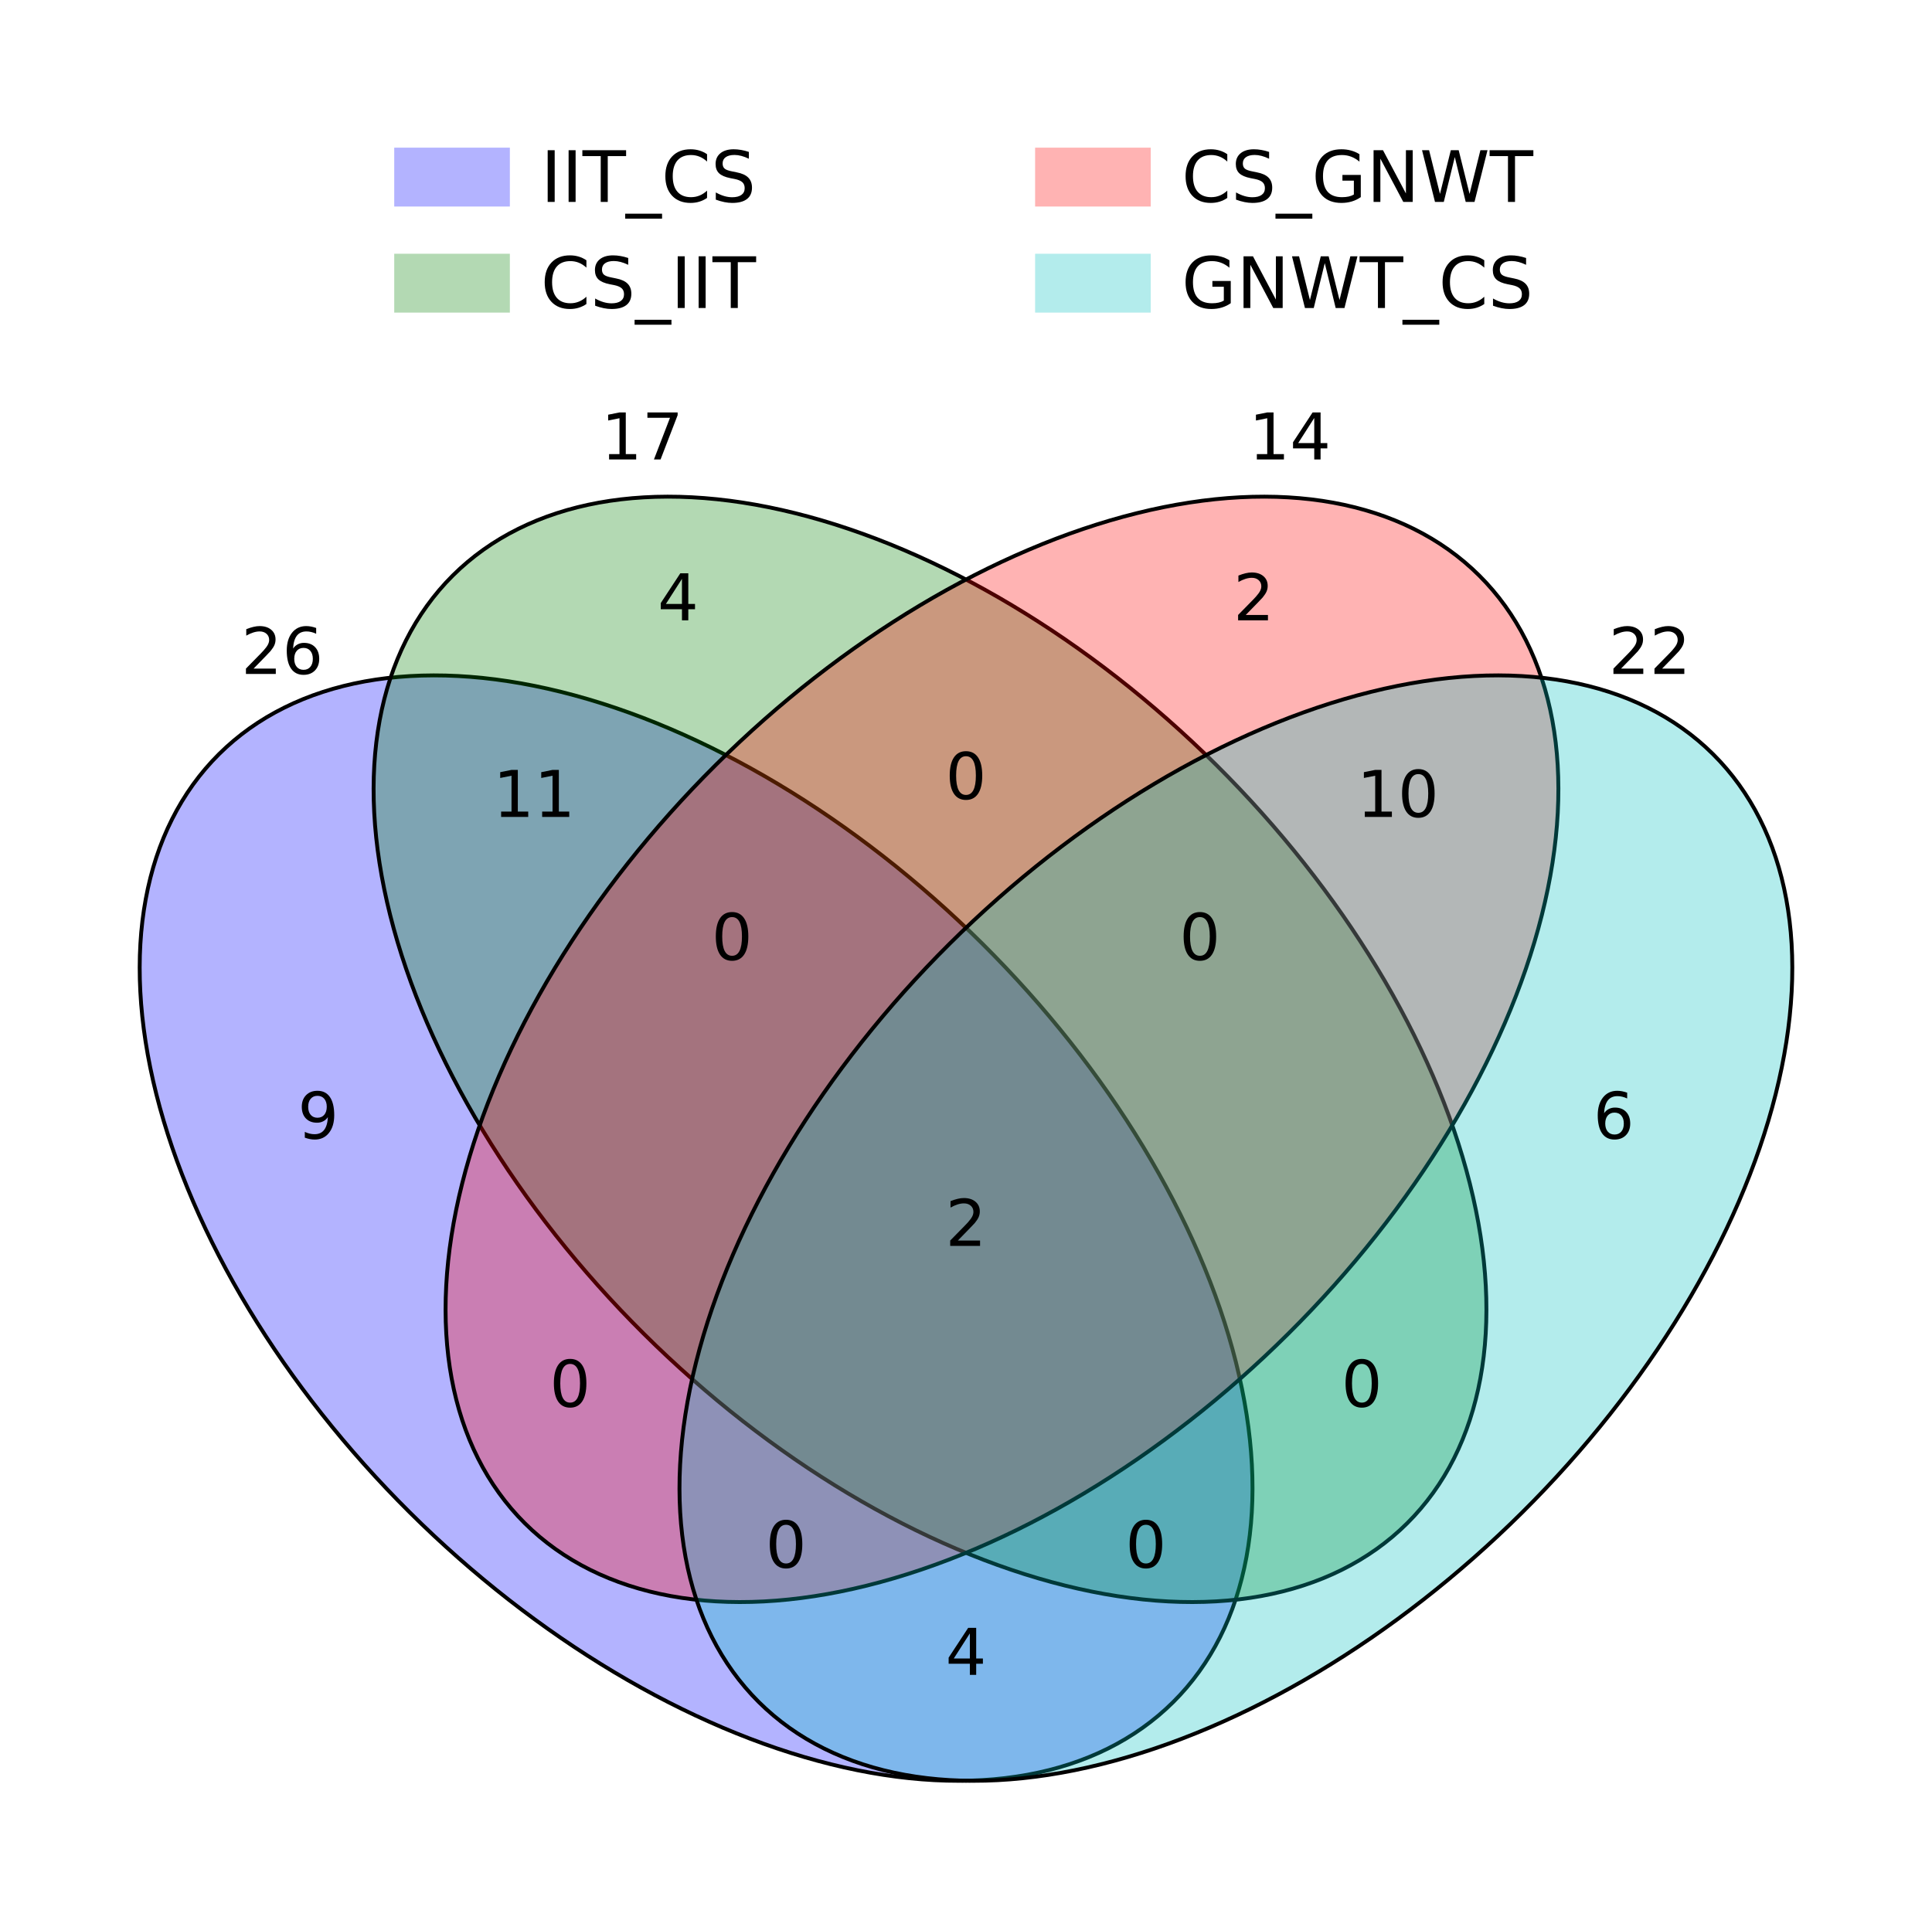
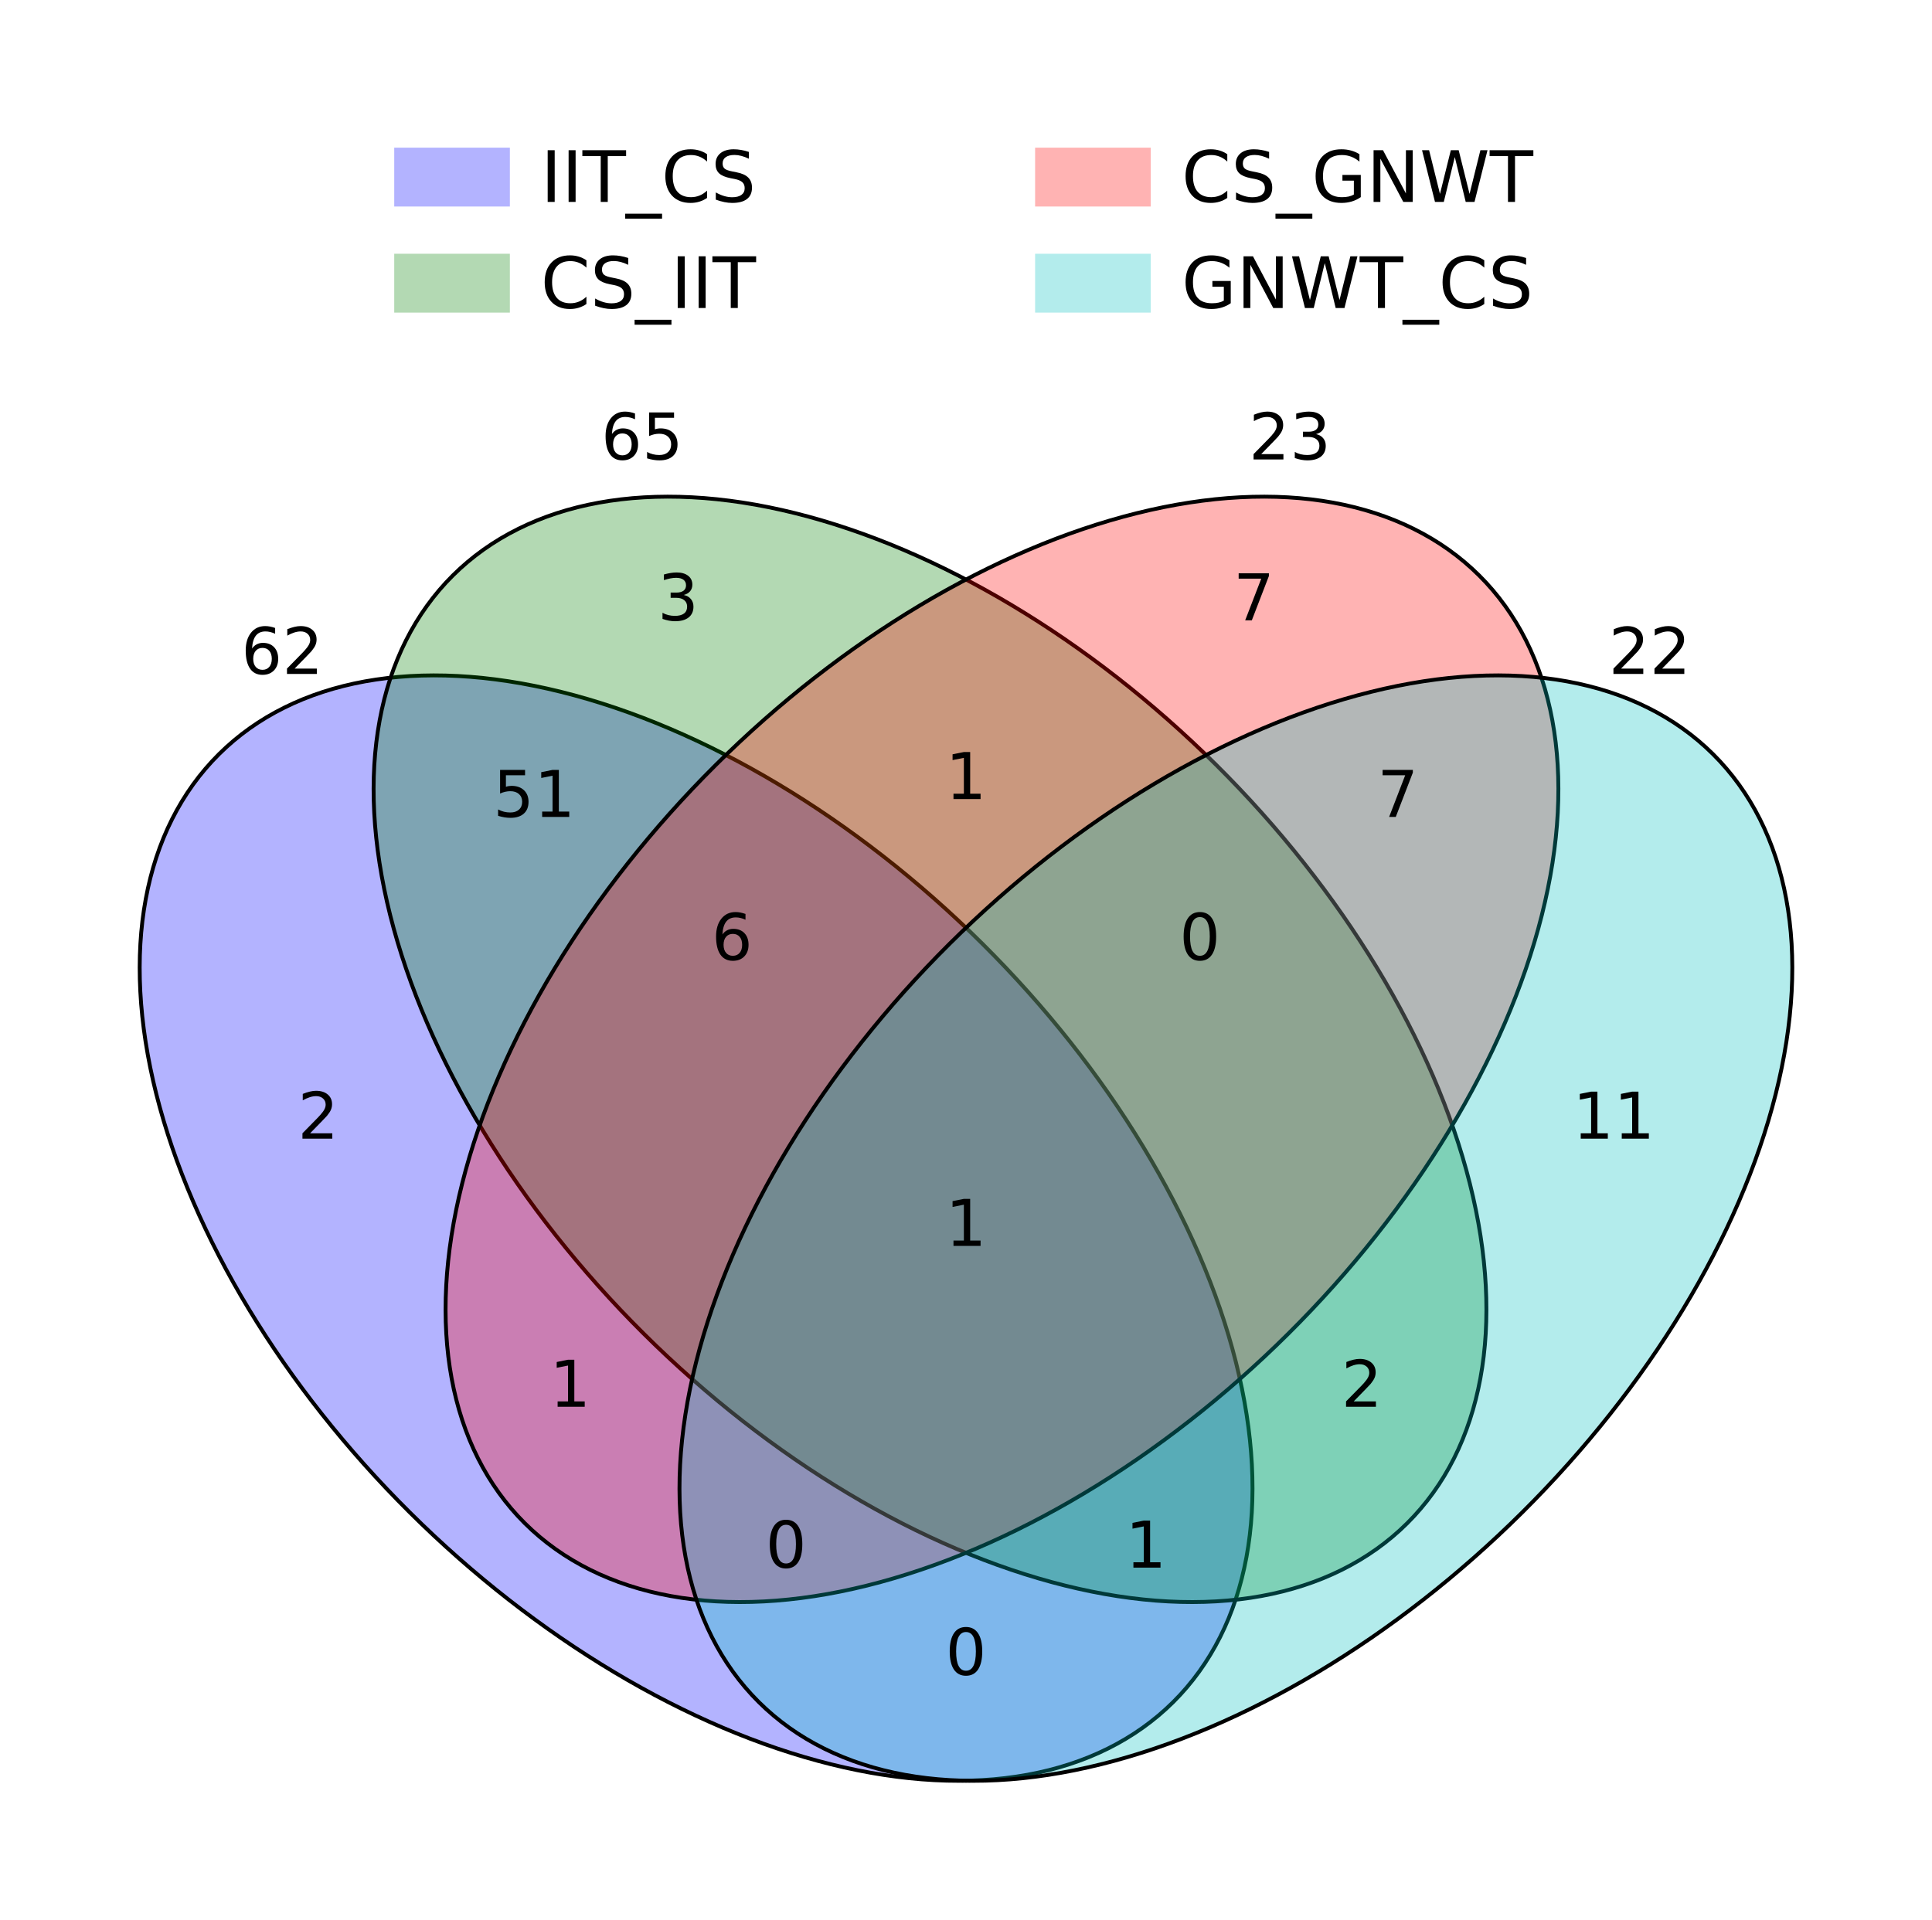
<svg xmlns="http://www.w3.org/2000/svg" xmlns:xlink="http://www.w3.org/1999/xlink" width="209.7pt" height="208.44pt" viewBox="0 0 209.7 208.44" version="1.1">
  <defs>
    <style type="text/css">*{stroke-linejoin: round; stroke-linecap: butt}</style>
  </defs>
  <g id="figure_1">
    <g id="patch_1">
      <path d="M 0 208.44  L 209.7 208.44  L 209.7 0  L 0 0  z " style="fill: #ffffff" />
    </g>
    <g id="axes_1">
      <g id="patch_2">
-         <path d="M 23.768 81.873  C 15.528 90.061 13.08 103.335 16.965 118.773  C 20.85 134.211 30.749 150.552 44.483 164.198  C 58.217 177.843 74.664 187.678 90.203 191.538  C 105.741 195.398 119.101 192.966 127.342 184.779  C 135.582 176.591 138.03 163.317 134.145 147.879  C 130.26 132.441 120.361 116.1 106.627 102.454  C 92.893 88.809 76.446 78.974 60.907 75.114  C 45.369 71.254 32.009 73.686 23.768 81.873  z " clip-path="url(#p78885ebf4f)" style="fill: #0000ff; opacity: 0.3" />
+         <path d="M 23.768 81.873  C 15.528 90.061 13.08 103.335 16.965 118.773  C 20.85 134.211 30.749 150.552 44.483 164.198  C 58.217 177.843 74.664 187.678 90.203 191.538  C 105.741 195.398 119.101 192.966 127.342 184.779  C 135.582 176.591 138.03 163.317 134.145 147.879  C 130.26 132.441 120.361 116.1 106.627 102.454  C 92.893 88.809 76.446 78.974 60.907 75.114  C 45.369 71.254 32.009 73.686 23.768 81.873  z " clip-path="url(#p89a6456926)" style="fill: #0000ff; opacity: 0.3" />
      </g>
      <g id="patch_3">
-         <path d="M 23.768 81.873  C 15.528 90.061 13.08 103.335 16.965 118.773  C 20.85 134.211 30.749 150.552 44.483 164.198  C 58.217 177.843 74.664 187.678 90.203 191.538  C 105.741 195.398 119.101 192.966 127.342 184.779  C 135.582 176.591 138.03 163.317 134.145 147.879  C 130.26 132.441 120.361 116.1 106.627 102.454  C 92.893 88.809 76.446 78.974 60.907 75.114  C 45.369 71.254 32.009 73.686 23.768 81.873  L 23.768 81.873  z " clip-path="url(#p78885ebf4f)" style="fill: none; stroke: #000000; stroke-width: 0.42; stroke-linejoin: miter" />
+         <path d="M 23.768 81.873  C 15.528 90.061 13.08 103.335 16.965 118.773  C 20.85 134.211 30.749 150.552 44.483 164.198  C 58.217 177.843 74.664 187.678 90.203 191.538  C 105.741 195.398 119.101 192.966 127.342 184.779  C 135.582 176.591 138.03 163.317 134.145 147.879  C 130.26 132.441 120.361 116.1 106.627 102.454  C 92.893 88.809 76.446 78.974 60.907 75.114  C 45.369 71.254 32.009 73.686 23.768 81.873  L 23.768 81.873  z " clip-path="url(#p89a6456926)" style="fill: none; stroke: #000000; stroke-width: 0.42; stroke-linejoin: miter" />
      </g>
      <g id="patch_4">
-         <path d="M 49.157 62.469  C 40.917 70.657 38.469 83.931 42.354 99.369  C 46.239 114.807 56.138 131.148 69.872 144.794  C 83.606 158.439 100.053 168.274 115.591 172.134  C 131.13 175.994 144.49 173.562 152.731 165.375  C 160.971 157.187 163.419 143.913 159.534 128.475  C 155.649 113.037 145.75 96.696 132.016 83.05  C 118.282 69.405 101.835 59.57 86.296 55.71  C 70.758 51.85 57.398 54.282 49.157 62.469  z " clip-path="url(#p78885ebf4f)" style="fill: #008000; opacity: 0.3" />
+         <path d="M 49.157 62.469  C 40.917 70.657 38.469 83.931 42.354 99.369  C 46.239 114.807 56.138 131.148 69.872 144.794  C 83.606 158.439 100.053 168.274 115.591 172.134  C 131.13 175.994 144.49 173.562 152.731 165.375  C 160.971 157.187 163.419 143.913 159.534 128.475  C 155.649 113.037 145.75 96.696 132.016 83.05  C 118.282 69.405 101.835 59.57 86.296 55.71  C 70.758 51.85 57.398 54.282 49.157 62.469  z " clip-path="url(#p89a6456926)" style="fill: #008000; opacity: 0.3" />
      </g>
      <g id="patch_5">
-         <path d="M 49.157 62.469  C 40.917 70.657 38.469 83.931 42.354 99.369  C 46.239 114.807 56.138 131.148 69.872 144.794  C 83.606 158.439 100.053 168.274 115.591 172.134  C 131.13 175.994 144.49 173.562 152.731 165.375  C 160.971 157.187 163.419 143.913 159.534 128.475  C 155.649 113.037 145.75 96.696 132.016 83.05  C 118.282 69.405 101.835 59.57 86.296 55.71  C 70.758 51.85 57.398 54.282 49.157 62.469  L 49.157 62.469  z " clip-path="url(#p78885ebf4f)" style="fill: none; stroke: #000000; stroke-width: 0.42; stroke-linejoin: miter" />
+         <path d="M 49.157 62.469  C 40.917 70.657 38.469 83.931 42.354 99.369  C 46.239 114.807 56.138 131.148 69.872 144.794  C 83.606 158.439 100.053 168.274 115.591 172.134  C 131.13 175.994 144.49 173.562 152.731 165.375  C 160.971 157.187 163.419 143.913 159.534 128.475  C 155.649 113.037 145.75 96.696 132.016 83.05  C 118.282 69.405 101.835 59.57 86.296 55.71  C 70.758 51.85 57.398 54.282 49.157 62.469  L 49.157 62.469  z " clip-path="url(#p89a6456926)" style="fill: none; stroke: #000000; stroke-width: 0.42; stroke-linejoin: miter" />
      </g>
      <g id="patch_6">
-         <path d="M 56.969 165.375  C 65.21 173.562 78.57 175.994 94.109 172.134  C 109.647 168.274 126.094 158.439 139.828 144.794  C 153.562 131.148 163.461 114.807 167.346 99.369  C 171.231 83.931 168.783 70.657 160.543 62.469  C 152.302 54.282 138.942 51.85 123.403 55.71  C 107.865 59.57 91.418 69.405 77.684 83.05  C 63.95 96.696 54.051 113.037 50.166 128.475  C 46.281 143.913 48.729 157.187 56.969 165.375  z " clip-path="url(#p78885ebf4f)" style="fill: #ff0000; opacity: 0.3" />
+         <path d="M 56.969 165.375  C 65.21 173.562 78.57 175.994 94.109 172.134  C 109.647 168.274 126.094 158.439 139.828 144.794  C 153.562 131.148 163.461 114.807 167.346 99.369  C 171.231 83.931 168.783 70.657 160.543 62.469  C 152.302 54.282 138.942 51.85 123.403 55.71  C 107.865 59.57 91.418 69.405 77.684 83.05  C 63.95 96.696 54.051 113.037 50.166 128.475  C 46.281 143.913 48.729 157.187 56.969 165.375  z " clip-path="url(#p89a6456926)" style="fill: #ff0000; opacity: 0.3" />
      </g>
      <g id="patch_7">
-         <path d="M 56.969 165.375  C 65.21 173.562 78.57 175.994 94.109 172.134  C 109.647 168.274 126.094 158.439 139.828 144.794  C 153.562 131.148 163.461 114.807 167.346 99.369  C 171.231 83.931 168.783 70.657 160.543 62.469  C 152.302 54.282 138.942 51.85 123.403 55.71  C 107.865 59.57 91.418 69.405 77.684 83.05  C 63.95 96.696 54.051 113.037 50.166 128.475  C 46.281 143.913 48.729 157.187 56.969 165.375  L 56.969 165.375  z " clip-path="url(#p78885ebf4f)" style="fill: none; stroke: #000000; stroke-width: 0.42; stroke-linejoin: miter" />
+         <path d="M 56.969 165.375  C 65.21 173.562 78.57 175.994 94.109 172.134  C 109.647 168.274 126.094 158.439 139.828 144.794  C 153.562 131.148 163.461 114.807 167.346 99.369  C 171.231 83.931 168.783 70.657 160.543 62.469  C 152.302 54.282 138.942 51.85 123.403 55.71  C 107.865 59.57 91.418 69.405 77.684 83.05  C 63.95 96.696 54.051 113.037 50.166 128.475  C 46.281 143.913 48.729 157.187 56.969 165.375  L 56.969 165.375  z " clip-path="url(#p89a6456926)" style="fill: none; stroke: #000000; stroke-width: 0.42; stroke-linejoin: miter" />
      </g>
      <g id="patch_8">
-         <path d="M 82.358 184.779  C 90.599 192.966 103.959 195.398 119.498 191.538  C 135.036 187.678 151.483 177.843 165.217 164.198  C 178.951 150.552 188.85 134.211 192.735 118.773  C 196.62 103.335 194.172 90.061 185.932 81.873  C 177.691 73.686 164.331 71.254 148.792 75.114  C 133.254 78.974 116.807 88.809 103.073 102.454  C 89.339 116.1 79.44 132.441 75.555 147.879  C 71.67 163.317 74.118 176.591 82.358 184.779  z " clip-path="url(#p78885ebf4f)" style="fill: #00bfbf; opacity: 0.3" />
+         <path d="M 82.358 184.779  C 90.599 192.966 103.959 195.398 119.498 191.538  C 135.036 187.678 151.483 177.843 165.217 164.198  C 178.951 150.552 188.85 134.211 192.735 118.773  C 196.62 103.335 194.172 90.061 185.932 81.873  C 177.691 73.686 164.331 71.254 148.792 75.114  C 133.254 78.974 116.807 88.809 103.073 102.454  C 89.339 116.1 79.44 132.441 75.555 147.879  C 71.67 163.317 74.118 176.591 82.358 184.779  z " clip-path="url(#p89a6456926)" style="fill: #00bfbf; opacity: 0.3" />
      </g>
      <g id="patch_9">
-         <path d="M 82.358 184.779  C 90.599 192.966 103.959 195.398 119.498 191.538  C 135.036 187.678 151.483 177.843 165.217 164.198  C 178.951 150.552 188.85 134.211 192.735 118.773  C 196.62 103.335 194.172 90.061 185.932 81.873  C 177.691 73.686 164.331 71.254 148.792 75.114  C 133.254 78.974 116.807 88.809 103.073 102.454  C 89.339 116.1 79.44 132.441 75.555 147.879  C 71.67 163.317 74.118 176.591 82.358 184.779  L 82.358 184.779  z " clip-path="url(#p78885ebf4f)" style="fill: none; stroke: #000000; stroke-width: 0.42; stroke-linejoin: miter" />
+         <path d="M 82.358 184.779  C 90.599 192.966 103.959 195.398 119.498 191.538  C 135.036 187.678 151.483 177.843 165.217 164.198  C 178.951 150.552 188.85 134.211 192.735 118.773  C 196.62 103.335 194.172 90.061 185.932 81.873  C 177.691 73.686 164.331 71.254 148.792 75.114  C 133.254 78.974 116.807 88.809 103.073 102.454  C 89.339 116.1 79.44 132.441 75.555 147.879  C 71.67 163.317 74.118 176.591 82.358 184.779  L 82.358 184.779  z " clip-path="url(#p89a6456926)" style="fill: none; stroke: #000000; stroke-width: 0.42; stroke-linejoin: miter" />
      </g>
      <g id="text_1">
        <g transform="translate(26.18225 73.16476) scale(0.07 -0.07)">
          <defs>
+             <path id="DejaVuSans-36" d="M 2113 2584  Q 1688 2584 1439 2293  Q 1191 2003 1191 1497  Q 1191 994 1439 701  Q 1688 409 2113 409  Q 2538 409 2786 701  Q 3034 994 3034 1497  Q 3034 2003 2786 2293  Q 2538 2584 2113 2584  z M 3366 4563  L 3366 3988  Q 3128 4100 2886 4159  Q 2644 4219 2406 4219  Q 1781 4219 1451 3797  Q 1122 3375 1075 2522  Q 1259 2794 1537 2939  Q 1816 3084 2150 3084  Q 2853 3084 3261 2657  Q 3669 2231 3669 1497  Q 3669 778 3244 343  Q 2819 -91 2113 -91  Q 1303 -91 875 529  Q 447 1150 447 2328  Q 447 3434 972 4092  Q 1497 4750 2381 4750  Q 2619 4750 2861 4703  Q 3103 4656 3366 4563  z " transform="scale(0.015625)" />
            <path id="DejaVuSans-32" d="M 1228 531  L 3431 531  L 3431 0  L 469 0  L 469 531  Q 828 903 1448 1529  Q 2069 2156 2228 2338  Q 2531 2678 2651 2914  Q 2772 3150 2772 3378  Q 2772 3750 2511 3984  Q 2250 4219 1831 4219  Q 1534 4219 1204 4116  Q 875 4013 500 3803  L 500 4441  Q 881 4594 1212 4672  Q 1544 4750 1819 4750  Q 2544 4750 2975 4387  Q 3406 4025 3406 3419  Q 3406 3131 3298 2873  Q 3191 2616 2906 2266  Q 2828 2175 2409 1742  Q 1991 1309 1228 531  z " transform="scale(0.015625)" />
-             <path id="DejaVuSans-36" d="M 2113 2584  Q 1688 2584 1439 2293  Q 1191 2003 1191 1497  Q 1191 994 1439 701  Q 1688 409 2113 409  Q 2538 409 2786 701  Q 3034 994 3034 1497  Q 3034 2003 2786 2293  Q 2538 2584 2113 2584  z M 3366 4563  L 3366 3988  Q 3128 4100 2886 4159  Q 2644 4219 2406 4219  Q 1781 4219 1451 3797  Q 1122 3375 1075 2522  Q 1259 2794 1537 2939  Q 1816 3084 2150 3084  Q 2853 3084 3261 2657  Q 3669 2231 3669 1497  Q 3669 778 3244 343  Q 2819 -91 2113 -91  Q 1303 -91 875 529  Q 447 1150 447 2328  Q 447 3434 972 4092  Q 1497 4750 2381 4750  Q 2619 4750 2861 4703  Q 3103 4656 3366 4563  z " transform="scale(0.015625)" />
-           </defs>
-           <use xlink:href="#DejaVuSans-32" />
-           <use xlink:href="#DejaVuSans-36" x="63.623" />
+           </defs>
+           <use xlink:href="#DejaVuSans-36" />
+           <use xlink:href="#DejaVuSans-32" x="63.623" />
        </g>
      </g>
      <g id="text_2">
        <g transform="translate(65.24225 49.87996) scale(0.07 -0.07)">
          <defs>
-             <path id="DejaVuSans-31" d="M 794 531  L 1825 531  L 1825 4091  L 703 3866  L 703 4441  L 1819 4666  L 2450 4666  L 2450 531  L 3481 531  L 3481 0  L 794 0  L 794 531  z " transform="scale(0.015625)" />
-             <path id="DejaVuSans-37" d="M 525 4666  L 3525 4666  L 3525 4397  L 1831 0  L 1172 0  L 2766 4134  L 525 4134  L 525 4666  z " transform="scale(0.015625)" />
-           </defs>
-           <use xlink:href="#DejaVuSans-31" />
-           <use xlink:href="#DejaVuSans-37" x="63.623" />
+             <path id="DejaVuSans-35" d="M 691 4666  L 3169 4666  L 3169 4134  L 1269 4134  L 1269 2991  Q 1406 3038 1543 3061  Q 1681 3084 1819 3084  Q 2600 3084 3056 2656  Q 3513 2228 3513 1497  Q 3513 744 3044 326  Q 2575 -91 1722 -91  Q 1428 -91 1123 -41  Q 819 9 494 109  L 494 744  Q 775 591 1075 516  Q 1375 441 1709 441  Q 2250 441 2565 725  Q 2881 1009 2881 1497  Q 2881 1984 2565 2268  Q 2250 2553 1709 2553  Q 1456 2553 1204 2497  Q 953 2441 691 2322  L 691 4666  z " transform="scale(0.015625)" />
+           </defs>
+           <use xlink:href="#DejaVuSans-36" />
+           <use xlink:href="#DejaVuSans-35" x="63.623" />
        </g>
      </g>
      <g id="text_3">
        <g transform="translate(135.5503 49.87996) scale(0.07 -0.07)">
          <defs>
-             <path id="DejaVuSans-34" d="M 2419 4116  L 825 1625  L 2419 1625  L 2419 4116  z M 2253 4666  L 3047 4666  L 3047 1625  L 3713 1625  L 3713 1100  L 3047 1100  L 3047 0  L 2419 0  L 2419 1100  L 313 1100  L 313 1709  L 2253 4666  z " transform="scale(0.015625)" />
-           </defs>
-           <use xlink:href="#DejaVuSans-31" />
-           <use xlink:href="#DejaVuSans-34" x="63.623" />
+             <path id="DejaVuSans-33" d="M 2597 2516  Q 3050 2419 3304 2112  Q 3559 1806 3559 1356  Q 3559 666 3084 287  Q 2609 -91 1734 -91  Q 1441 -91 1130 -33  Q 819 25 488 141  L 488 750  Q 750 597 1062 519  Q 1375 441 1716 441  Q 2309 441 2620 675  Q 2931 909 2931 1356  Q 2931 1769 2642 2001  Q 2353 2234 1838 2234  L 1294 2234  L 1294 2753  L 1863 2753  Q 2328 2753 2575 2939  Q 2822 3125 2822 3475  Q 2822 3834 2567 4026  Q 2313 4219 1838 4219  Q 1578 4219 1281 4162  Q 984 4106 628 3988  L 628 4550  Q 988 4650 1302 4700  Q 1616 4750 1894 4750  Q 2613 4750 3031 4423  Q 3450 4097 3450 3541  Q 3450 3153 3228 2886  Q 3006 2619 2597 2516  z " transform="scale(0.015625)" />
+           </defs>
+           <use xlink:href="#DejaVuSans-32" />
+           <use xlink:href="#DejaVuSans-33" x="63.623" />
        </g>
      </g>
      <g id="text_4">
        <g transform="translate(174.6103 73.16476) scale(0.07 -0.07)">
          <use xlink:href="#DejaVuSans-32" />
          <use xlink:href="#DejaVuSans-32" x="63.623" />
        </g>
      </g>
      <g id="text_5">
        <g transform="translate(32.31513 123.6152) scale(0.07 -0.07)">
-           <defs>
-             <path id="DejaVuSans-39" d="M 703 97  L 703 672  Q 941 559 1184 500  Q 1428 441 1663 441  Q 2288 441 2617 861  Q 2947 1281 2994 2138  Q 2813 1869 2534 1725  Q 2256 1581 1919 1581  Q 1219 1581 811 2004  Q 403 2428 403 3163  Q 403 3881 828 4315  Q 1253 4750 1959 4750  Q 2769 4750 3195 4129  Q 3622 3509 3622 2328  Q 3622 1225 3098 567  Q 2575 -91 1691 -91  Q 1453 -91 1209 -44  Q 966 3 703 97  z M 1959 2075  Q 2384 2075 2632 2365  Q 2881 2656 2881 3163  Q 2881 3666 2632 3958  Q 2384 4250 1959 4250  Q 1534 4250 1286 3958  Q 1038 3666 1038 3163  Q 1038 2656 1286 2365  Q 1534 2075 1959 2075  z " transform="scale(0.015625)" />
-           </defs>
-           <use xlink:href="#DejaVuSans-39" />
+           <use xlink:href="#DejaVuSans-32" />
        </g>
      </g>
      <g id="text_6">
        <g transform="translate(71.37512 67.34356) scale(0.07 -0.07)">
-           <use xlink:href="#DejaVuSans-34" />
+           <use xlink:href="#DejaVuSans-33" />
        </g>
      </g>
      <g id="text_7">
        <g transform="translate(133.8711 67.34356) scale(0.07 -0.07)">
-           <use xlink:href="#DejaVuSans-32" />
+           <defs>
+             <path id="DejaVuSans-37" d="M 525 4666  L 3525 4666  L 3525 4397  L 1831 0  L 1172 0  L 2766 4134  L 525 4134  L 525 4666  z " transform="scale(0.015625)" />
+           </defs>
+           <use xlink:href="#DejaVuSans-37" />
        </g>
      </g>
      <g id="text_8">
-         <g transform="translate(172.9311 123.6152) scale(0.07 -0.07)">
-           <use xlink:href="#DejaVuSans-36" />
+         <g transform="translate(170.7043 123.6152) scale(0.07 -0.07)">
+           <defs>
+             <path id="DejaVuSans-31" d="M 794 531  L 1825 531  L 1825 4091  L 703 3866  L 703 4441  L 1819 4666  L 2450 4666  L 2450 531  L 3481 531  L 3481 0  L 794 0  L 794 531  z " transform="scale(0.015625)" />
+           </defs>
+           <use xlink:href="#DejaVuSans-31" />
+           <use xlink:href="#DejaVuSans-31" x="63.623" />
        </g>
      </g>
      <g id="text_9">
        <g transform="translate(53.52425 88.68796) scale(0.07 -0.07)">
-           <use xlink:href="#DejaVuSans-31" />
+           <use xlink:href="#DejaVuSans-35" />
          <use xlink:href="#DejaVuSans-31" x="63.623" />
        </g>
      </g>
      <g id="text_10">
        <g transform="translate(59.65713 152.7212) scale(0.07 -0.07)">
-           <defs>
-             <path id="DejaVuSans-30" d="M 2034 4250  Q 1547 4250 1301 3770  Q 1056 3291 1056 2328  Q 1056 1369 1301 889  Q 1547 409 2034 409  Q 2525 409 2770 889  Q 3016 1369 3016 2328  Q 3016 3291 2770 3770  Q 2525 4250 2034 4250  z M 2034 4750  Q 2819 4750 3233 4129  Q 3647 3509 3647 2328  Q 3647 1150 3233 529  Q 2819 -91 2034 -91  Q 1250 -91 836 529  Q 422 1150 422 2328  Q 422 3509 836 4129  Q 1250 4750 2034 4750  z " transform="scale(0.015625)" />
-           </defs>
-           <use xlink:href="#DejaVuSans-30" />
+           <use xlink:href="#DejaVuSans-31" />
        </g>
      </g>
      <g id="text_11">
        <g transform="translate(102.6231 181.8272) scale(0.07 -0.07)">
-           <use xlink:href="#DejaVuSans-34" />
+           <defs>
+             <path id="DejaVuSans-30" d="M 2034 4250  Q 1547 4250 1301 3770  Q 1056 3291 1056 2328  Q 1056 1369 1301 889  Q 1547 409 2034 409  Q 2525 409 2770 889  Q 3016 1369 3016 2328  Q 3016 3291 2770 3770  Q 2525 4250 2034 4250  z M 2034 4750  Q 2819 4750 3233 4129  Q 3647 3509 3647 2328  Q 3647 1150 3233 529  Q 2819 -91 2034 -91  Q 1250 -91 836 529  Q 422 1150 422 2328  Q 422 3509 836 4129  Q 1250 4750 2034 4750  z " transform="scale(0.015625)" />
+           </defs>
+           <use xlink:href="#DejaVuSans-30" />
        </g>
      </g>
      <g id="text_12">
        <g transform="translate(102.6231 86.74756) scale(0.07 -0.07)">
-           <use xlink:href="#DejaVuSans-30" />
+           <use xlink:href="#DejaVuSans-31" />
        </g>
      </g>
      <g id="text_13">
        <g transform="translate(145.5891 152.7212) scale(0.07 -0.07)">
-           <use xlink:href="#DejaVuSans-30" />
+           <use xlink:href="#DejaVuSans-32" />
        </g>
      </g>
      <g id="text_14">
-         <g transform="translate(147.2682 88.68796) scale(0.07 -0.07)">
-           <use xlink:href="#DejaVuSans-31" />
-           <use xlink:href="#DejaVuSans-30" x="63.623" />
+         <g transform="translate(149.4951 88.68796) scale(0.07 -0.07)">
+           <use xlink:href="#DejaVuSans-37" />
        </g>
      </g>
      <g id="text_15">
        <g transform="translate(77.23413 104.2112) scale(0.07 -0.07)">
-           <use xlink:href="#DejaVuSans-30" />
+           <use xlink:href="#DejaVuSans-36" />
        </g>
      </g>
      <g id="text_16">
        <g transform="translate(122.1531 170.1848) scale(0.07 -0.07)">
-           <use xlink:href="#DejaVuSans-30" />
+           <use xlink:href="#DejaVuSans-31" />
        </g>
      </g>
      <g id="text_17">
        <g transform="translate(83.09313 170.1848) scale(0.07 -0.07)">
          <use xlink:href="#DejaVuSans-30" />
        </g>
      </g>
      <g id="text_18">
        <g transform="translate(128.0121 104.2112) scale(0.07 -0.07)">
          <use xlink:href="#DejaVuSans-30" />
        </g>
      </g>
      <g id="text_19">
        <g transform="translate(102.6231 135.2576) scale(0.07 -0.07)">
-           <use xlink:href="#DejaVuSans-32" />
+           <use xlink:href="#DejaVuSans-31" />
        </g>
      </g>
      <g id="legend_1">
        <g id="patch_10">
          <path d="M 43.29 21.921  L 54.84 21.921  L 54.84 16.531  L 43.29 16.531  z " style="fill: #0000ff; opacity: 0.3; stroke: #0000ff; stroke-linejoin: miter" />
        </g>
        <g id="text_20">
          <g transform="translate(58.69031 21.9212) scale(0.077 -0.077)">
            <defs>
              <path id="DejaVuSans-49" d="M 628 4666  L 1259 4666  L 1259 0  L 628 0  L 628 4666  z " transform="scale(0.015625)" />
              <path id="DejaVuSans-54" d="M -19 4666  L 3928 4666  L 3928 4134  L 2272 4134  L 2272 0  L 1638 0  L 1638 4134  L -19 4134  L -19 4666  z " transform="scale(0.015625)" />
              <path id="DejaVuSans-5f" d="M 3263 -1063  L 3263 -1509  L -63 -1509  L -63 -1063  L 3263 -1063  z " transform="scale(0.015625)" />
              <path id="DejaVuSans-43" d="M 4122 4306  L 4122 3641  Q 3803 3938 3442 4084  Q 3081 4231 2675 4231  Q 1875 4231 1450 3742  Q 1025 3253 1025 2328  Q 1025 1406 1450 917  Q 1875 428 2675 428  Q 3081 428 3442 575  Q 3803 722 4122 1019  L 4122 359  Q 3791 134 3420 21  Q 3050 -91 2638 -91  Q 1578 -91 968 557  Q 359 1206 359 2328  Q 359 3453 968 4101  Q 1578 4750 2638 4750  Q 3056 4750 3426 4639  Q 3797 4528 4122 4306  z " transform="scale(0.015625)" />
              <path id="DejaVuSans-53" d="M 3425 4513  L 3425 3897  Q 3066 4069 2747 4153  Q 2428 4238 2131 4238  Q 1616 4238 1336 4038  Q 1056 3838 1056 3469  Q 1056 3159 1242 3001  Q 1428 2844 1947 2747  L 2328 2669  Q 3034 2534 3370 2195  Q 3706 1856 3706 1288  Q 3706 609 3251 259  Q 2797 -91 1919 -91  Q 1588 -91 1214 -16  Q 841 59 441 206  L 441 856  Q 825 641 1194 531  Q 1563 422 1919 422  Q 2459 422 2753 634  Q 3047 847 3047 1241  Q 3047 1584 2836 1778  Q 2625 1972 2144 2069  L 1759 2144  Q 1053 2284 737 2584  Q 422 2884 422 3419  Q 422 4038 858 4394  Q 1294 4750 2059 4750  Q 2388 4750 2728 4690  Q 3069 4631 3425 4513  z " transform="scale(0.015625)" />
            </defs>
            <use xlink:href="#DejaVuSans-49" />
            <use xlink:href="#DejaVuSans-49" x="29.492" />
            <use xlink:href="#DejaVuSans-54" x="58.984" />
            <use xlink:href="#DejaVuSans-5f" x="120.068" />
            <use xlink:href="#DejaVuSans-43" x="170.068" />
            <use xlink:href="#DejaVuSans-53" x="239.893" />
          </g>
        </g>
        <g id="patch_11">
          <path d="M 43.29 33.438  L 54.84 33.438  L 54.84 28.048  L 43.29 28.048  z " style="fill: #008000; opacity: 0.3; stroke: #008000; stroke-linejoin: miter" />
        </g>
        <g id="text_21">
          <g transform="translate(58.69031 33.43751) scale(0.077 -0.077)">
            <use xlink:href="#DejaVuSans-43" />
            <use xlink:href="#DejaVuSans-53" x="69.824" />
            <use xlink:href="#DejaVuSans-5f" x="133.301" />
            <use xlink:href="#DejaVuSans-49" x="183.301" />
            <use xlink:href="#DejaVuSans-49" x="212.793" />
            <use xlink:href="#DejaVuSans-54" x="242.285" />
          </g>
        </g>
        <g id="patch_12">
          <path d="M 112.851 21.921  L 124.401 21.921  L 124.401 16.531  L 112.851 16.531  z " style="fill: #ff0000; opacity: 0.3; stroke: #ff0000; stroke-linejoin: miter" />
        </g>
        <g id="text_22">
          <g transform="translate(128.2514 21.9212) scale(0.077 -0.077)">
            <defs>
              <path id="DejaVuSans-47" d="M 3809 666  L 3809 1919  L 2778 1919  L 2778 2438  L 4434 2438  L 4434 434  Q 4069 175 3628 42  Q 3188 -91 2688 -91  Q 1594 -91 976 548  Q 359 1188 359 2328  Q 359 3472 976 4111  Q 1594 4750 2688 4750  Q 3144 4750 3555 4637  Q 3966 4525 4313 4306  L 4313 3634  Q 3963 3931 3569 4081  Q 3175 4231 2741 4231  Q 1884 4231 1454 3753  Q 1025 3275 1025 2328  Q 1025 1384 1454 906  Q 1884 428 2741 428  Q 3075 428 3337 486  Q 3600 544 3809 666  z " transform="scale(0.015625)" />
              <path id="DejaVuSans-4e" d="M 628 4666  L 1478 4666  L 3547 763  L 3547 4666  L 4159 4666  L 4159 0  L 3309 0  L 1241 3903  L 1241 0  L 628 0  L 628 4666  z " transform="scale(0.015625)" />
              <path id="DejaVuSans-57" d="M 213 4666  L 850 4666  L 1831 722  L 2809 4666  L 3519 4666  L 4500 722  L 5478 4666  L 6119 4666  L 4947 0  L 4153 0  L 3169 4050  L 2175 0  L 1381 0  L 213 4666  z " transform="scale(0.015625)" />
            </defs>
            <use xlink:href="#DejaVuSans-43" />
            <use xlink:href="#DejaVuSans-53" x="69.824" />
            <use xlink:href="#DejaVuSans-5f" x="133.301" />
            <use xlink:href="#DejaVuSans-47" x="183.301" />
            <use xlink:href="#DejaVuSans-4e" x="260.791" />
            <use xlink:href="#DejaVuSans-57" x="335.596" />
            <use xlink:href="#DejaVuSans-54" x="434.473" />
          </g>
        </g>
        <g id="patch_13">
          <path d="M 112.851 33.438  L 124.401 33.438  L 124.401 28.048  L 112.851 28.048  z " style="fill: #00bfbf; opacity: 0.3; stroke: #00bfbf; stroke-linejoin: miter" />
        </g>
        <g id="text_23">
          <g transform="translate(128.2514 33.43751) scale(0.077 -0.077)">
            <use xlink:href="#DejaVuSans-47" />
            <use xlink:href="#DejaVuSans-4e" x="77.49" />
            <use xlink:href="#DejaVuSans-57" x="152.295" />
            <use xlink:href="#DejaVuSans-54" x="251.172" />
            <use xlink:href="#DejaVuSans-5f" x="312.256" />
            <use xlink:href="#DejaVuSans-43" x="362.256" />
            <use xlink:href="#DejaVuSans-53" x="432.08" />
          </g>
        </g>
      </g>
    </g>
  </g>
  <defs>
-     <clipPath id="p78885ebf4f">
+     <clipPath id="p89a6456926">
      <rect x="7.2" y="7.2" width="195.3" height="194.04" />
    </clipPath>
  </defs>
</svg>
